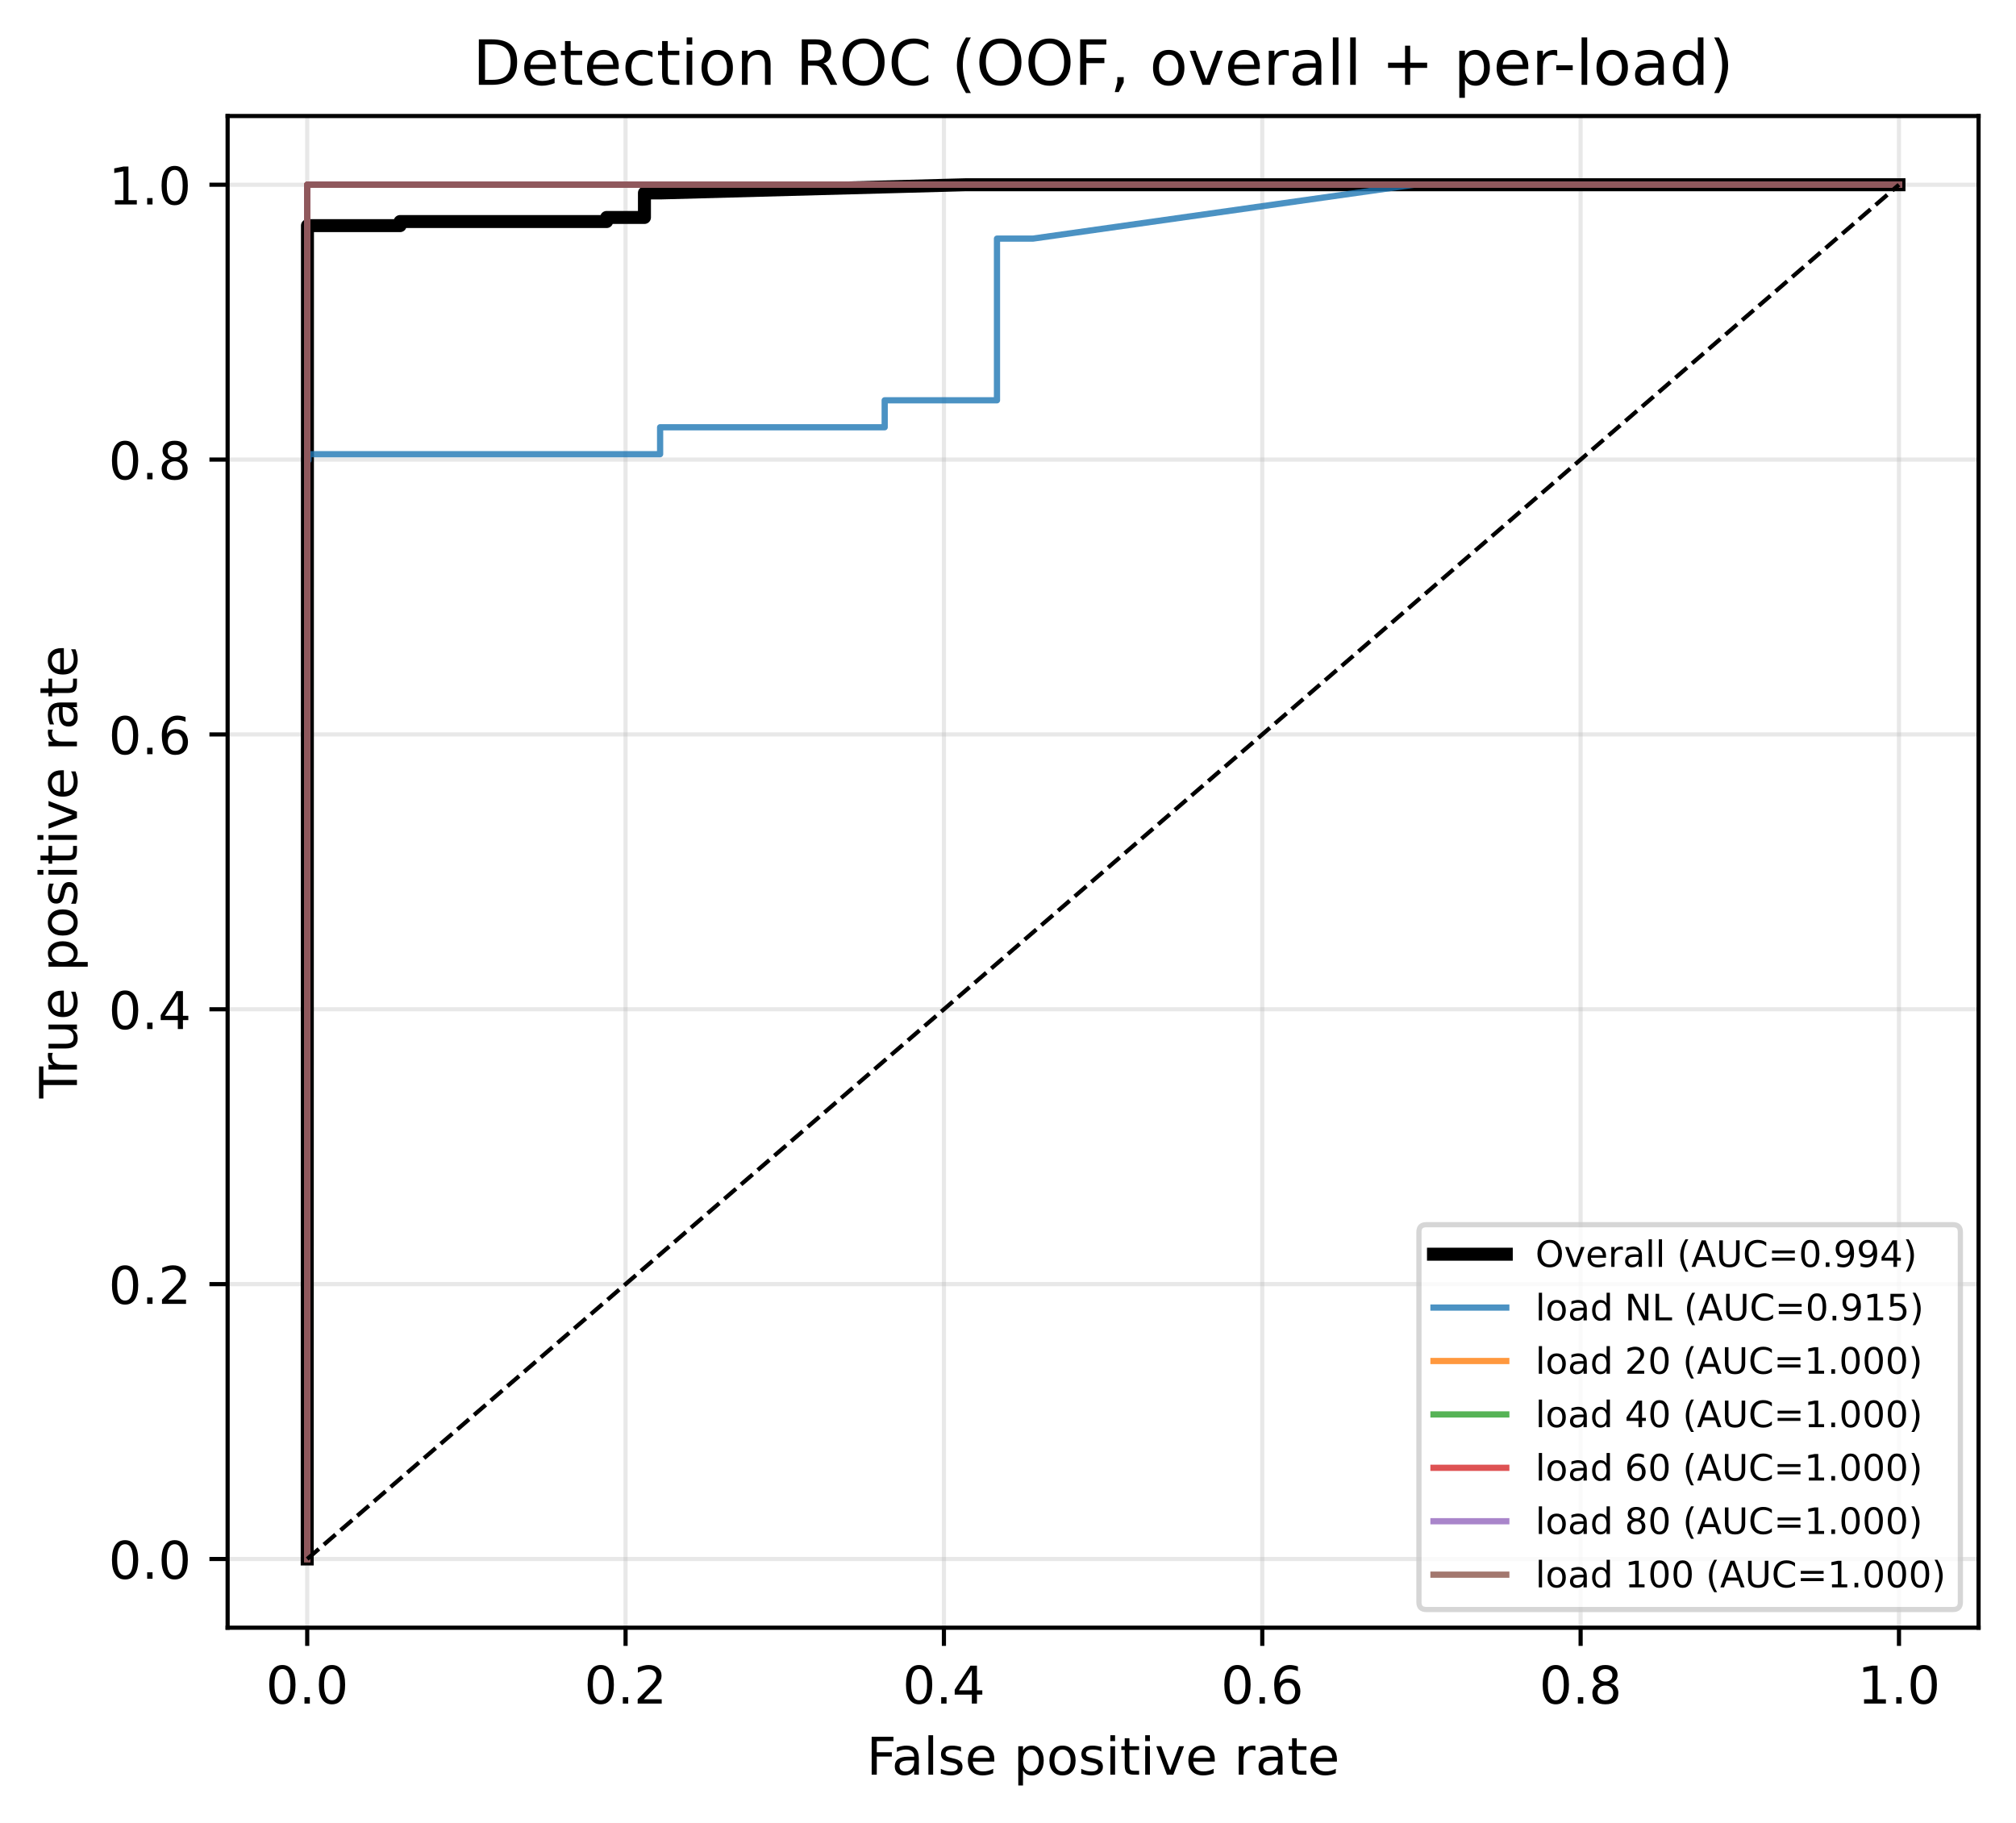
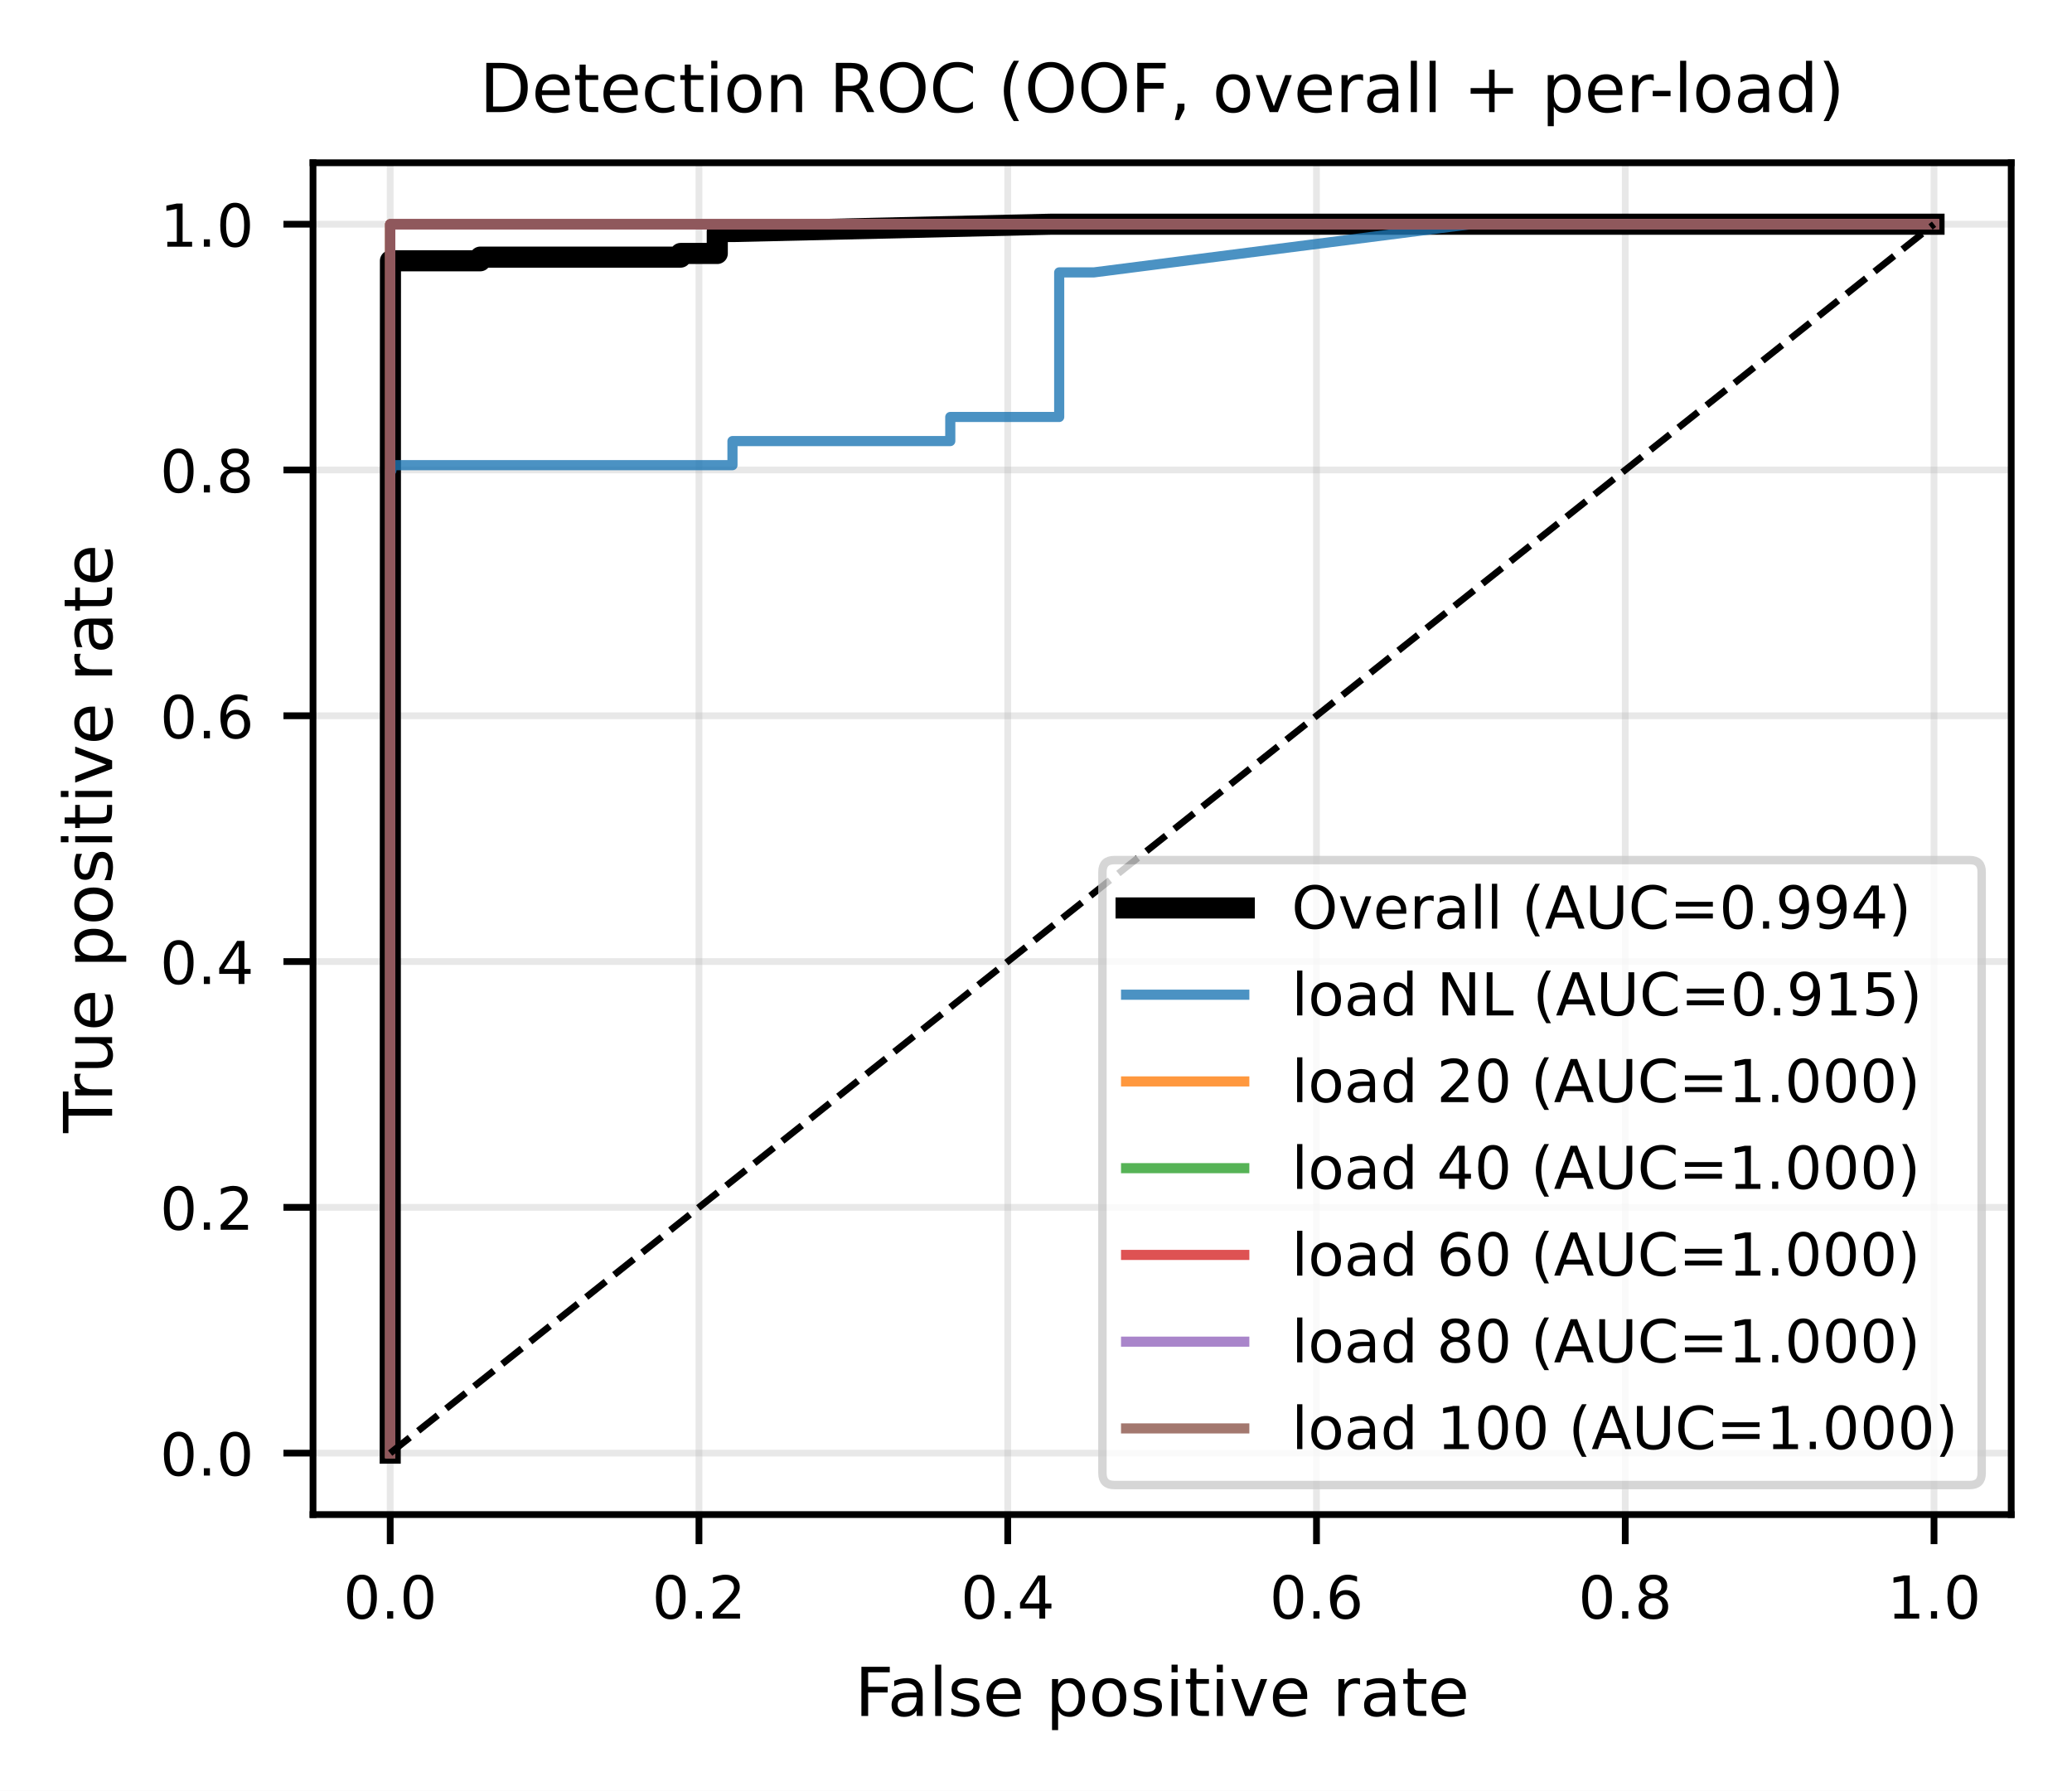
- <svg xmlns="http://www.w3.org/2000/svg" xmlns:xlink="http://www.w3.org/1999/xlink" width="387.756pt" height="350.674pt" viewBox="0 0 387.756 350.674" version="1.1">
+ <svg xmlns="http://www.w3.org/2000/svg" xmlns:xlink="http://www.w3.org/1999/xlink" width="245.42pt" height="212.116pt" viewBox="0 0 245.42 212.116" version="1.1">
  <defs>
    <style type="text/css">*{stroke-linejoin: round; stroke-linecap: butt}</style>
  </defs>
  <g id="figure_1">
    <g id="patch_1">
-       <path d="M 0 350.674  L 387.756 350.674  L 387.756 0  L 0 0  z " style="fill: #ffffff" />
+       <path d="M 0 212.116  L 245.42 212.116  L 245.42 0  L 0 0  z " style="fill: #ffffff" />
    </g>
    <g id="axes_1">
      <g id="patch_2">
-         <path d="M 43.781 313.118  L 380.556 313.118  L 380.556 22.318  L 43.781 22.318  z " style="fill: #ffffff" />
+         <path d="M 37.075 179.399  L 238.22 179.399  L 238.22 19.279  L 37.075 19.279  z " style="fill: #ffffff" />
      </g>
      <g id="matplotlib.axis_1">
        <g id="xtick_1">
          <g id="line2d_1">
-             <path d="M 59.089 313.118  L 59.089 22.318  " clip-path="url(#p3c6cbcb797)" style="fill: none; stroke: #b0b0b0; stroke-opacity: 0.3; stroke-width: 0.8; stroke-linecap: square" />
+             <path d="M 46.218 179.399  L 46.218 19.279  " clip-path="url(#pc40c944485)" style="fill: none; stroke: #b0b0b0; stroke-opacity: 0.3; stroke-width: 0.8; stroke-linecap: square" />
          </g>
          <g id="line2d_2">
            <defs>
-               <path id="ma80902154d" d="M 0 0  L 0 3.5  " style="stroke: #000000; stroke-width: 0.8" />
+               <path id="m553e49881e" d="M 0 0  L 0 3.5  " style="stroke: #000000; stroke-width: 0.8" />
            </defs>
            <g>
-               <use xlink:href="#ma80902154d" x="59.089" y="313.118" style="stroke: #000000; stroke-width: 0.8" />
+               <use xlink:href="#m553e49881e" x="46.218" y="179.399" style="stroke: #000000; stroke-width: 0.8" />
            </g>
          </g>
          <g id="text_1">
-             <text style="font-size: 10px; font-family: 'DejaVu Sans', 'Bitstream Vera Sans', 'Computer Modern Sans Serif', 'Lucida Grande', 'Verdana', 'Geneva', 'Lucid', 'Arial', 'Helvetica', 'Avant Garde', sans-serif; text-anchor: middle" x="59.089" y="327.717" transform="rotate(-0 59.0892 327.7166)">0.0</text>
+             <text style="font-size: 7px; font-family: 'DejaVu Sans', 'Bitstream Vera Sans', 'Computer Modern Sans Serif', 'Lucida Grande', 'Verdana', 'Geneva', 'Lucid', 'Arial', 'Helvetica', 'Avant Garde', sans-serif; text-anchor: middle" x="46.218" y="191.718" transform="rotate(-0 46.21764 191.7177)">0.0</text>
          </g>
        </g>
        <g id="xtick_2">
          <g id="line2d_3">
-             <path d="M 120.321 313.118  L 120.321 22.318  " clip-path="url(#p3c6cbcb797)" style="fill: none; stroke: #b0b0b0; stroke-opacity: 0.3; stroke-width: 0.8; stroke-linecap: square" />
+             <path d="M 82.789 179.399  L 82.789 19.279  " clip-path="url(#pc40c944485)" style="fill: none; stroke: #b0b0b0; stroke-opacity: 0.3; stroke-width: 0.8; stroke-linecap: square" />
          </g>
          <g id="line2d_4">
            <g>
-               <use xlink:href="#ma80902154d" x="120.321" y="313.118" style="stroke: #000000; stroke-width: 0.8" />
+               <use xlink:href="#m553e49881e" x="82.789" y="179.399" style="stroke: #000000; stroke-width: 0.8" />
            </g>
          </g>
          <g id="text_2">
-             <text style="font-size: 10px; font-family: 'DejaVu Sans', 'Bitstream Vera Sans', 'Computer Modern Sans Serif', 'Lucida Grande', 'Verdana', 'Geneva', 'Lucid', 'Arial', 'Helvetica', 'Avant Garde', sans-serif; text-anchor: middle" x="120.321" y="327.717" transform="rotate(-0 120.321 327.7166)">0.2</text>
+             <text style="font-size: 7px; font-family: 'DejaVu Sans', 'Bitstream Vera Sans', 'Computer Modern Sans Serif', 'Lucida Grande', 'Verdana', 'Geneva', 'Lucid', 'Arial', 'Helvetica', 'Avant Garde', sans-serif; text-anchor: middle" x="82.789" y="191.718" transform="rotate(-0 82.78946 191.7177)">0.2</text>
          </g>
        </g>
        <g id="xtick_3">
          <g id="line2d_5">
-             <path d="M 181.553 313.118  L 181.553 22.318  " clip-path="url(#p3c6cbcb797)" style="fill: none; stroke: #b0b0b0; stroke-opacity: 0.3; stroke-width: 0.8; stroke-linecap: square" />
+             <path d="M 119.361 179.399  L 119.361 19.279  " clip-path="url(#pc40c944485)" style="fill: none; stroke: #b0b0b0; stroke-opacity: 0.3; stroke-width: 0.8; stroke-linecap: square" />
          </g>
          <g id="line2d_6">
            <g>
-               <use xlink:href="#ma80902154d" x="181.553" y="313.118" style="stroke: #000000; stroke-width: 0.8" />
+               <use xlink:href="#m553e49881e" x="119.361" y="179.399" style="stroke: #000000; stroke-width: 0.8" />
            </g>
          </g>
          <g id="text_3">
-             <text style="font-size: 10px; font-family: 'DejaVu Sans', 'Bitstream Vera Sans', 'Computer Modern Sans Serif', 'Lucida Grande', 'Verdana', 'Geneva', 'Lucid', 'Arial', 'Helvetica', 'Avant Garde', sans-serif; text-anchor: middle" x="181.553" y="327.717" transform="rotate(-0 181.5528 327.7166)">0.4</text>
+             <text style="font-size: 7px; font-family: 'DejaVu Sans', 'Bitstream Vera Sans', 'Computer Modern Sans Serif', 'Lucida Grande', 'Verdana', 'Geneva', 'Lucid', 'Arial', 'Helvetica', 'Avant Garde', sans-serif; text-anchor: middle" x="119.361" y="191.718" transform="rotate(-0 119.3613 191.7177)">0.4</text>
          </g>
        </g>
        <g id="xtick_4">
          <g id="line2d_7">
-             <path d="M 242.785 313.118  L 242.785 22.318  " clip-path="url(#p3c6cbcb797)" style="fill: none; stroke: #b0b0b0; stroke-opacity: 0.3; stroke-width: 0.8; stroke-linecap: square" />
+             <path d="M 155.933 179.399  L 155.933 19.279  " clip-path="url(#pc40c944485)" style="fill: none; stroke: #b0b0b0; stroke-opacity: 0.3; stroke-width: 0.8; stroke-linecap: square" />
          </g>
          <g id="line2d_8">
            <g>
-               <use xlink:href="#ma80902154d" x="242.785" y="313.118" style="stroke: #000000; stroke-width: 0.8" />
+               <use xlink:href="#m553e49881e" x="155.933" y="179.399" style="stroke: #000000; stroke-width: 0.8" />
            </g>
          </g>
          <g id="text_4">
-             <text style="font-size: 10px; font-family: 'DejaVu Sans', 'Bitstream Vera Sans', 'Computer Modern Sans Serif', 'Lucida Grande', 'Verdana', 'Geneva', 'Lucid', 'Arial', 'Helvetica', 'Avant Garde', sans-serif; text-anchor: middle" x="242.785" y="327.717" transform="rotate(-0 242.7847 327.7166)">0.6</text>
+             <text style="font-size: 7px; font-family: 'DejaVu Sans', 'Bitstream Vera Sans', 'Computer Modern Sans Serif', 'Lucida Grande', 'Verdana', 'Geneva', 'Lucid', 'Arial', 'Helvetica', 'Avant Garde', sans-serif; text-anchor: middle" x="155.933" y="191.718" transform="rotate(-0 155.9331 191.7177)">0.6</text>
          </g>
        </g>
        <g id="xtick_5">
          <g id="line2d_9">
-             <path d="M 304.016 313.118  L 304.016 22.318  " clip-path="url(#p3c6cbcb797)" style="fill: none; stroke: #b0b0b0; stroke-opacity: 0.3; stroke-width: 0.8; stroke-linecap: square" />
+             <path d="M 192.505 179.399  L 192.505 19.279  " clip-path="url(#pc40c944485)" style="fill: none; stroke: #b0b0b0; stroke-opacity: 0.3; stroke-width: 0.8; stroke-linecap: square" />
          </g>
          <g id="line2d_10">
            <g>
-               <use xlink:href="#ma80902154d" x="304.016" y="313.118" style="stroke: #000000; stroke-width: 0.8" />
+               <use xlink:href="#m553e49881e" x="192.505" y="179.399" style="stroke: #000000; stroke-width: 0.8" />
            </g>
          </g>
          <g id="text_5">
-             <text style="font-size: 10px; font-family: 'DejaVu Sans', 'Bitstream Vera Sans', 'Computer Modern Sans Serif', 'Lucida Grande', 'Verdana', 'Geneva', 'Lucid', 'Arial', 'Helvetica', 'Avant Garde', sans-serif; text-anchor: middle" x="304.016" y="327.717" transform="rotate(-0 304.0165 327.7166)">0.8</text>
+             <text style="font-size: 7px; font-family: 'DejaVu Sans', 'Bitstream Vera Sans', 'Computer Modern Sans Serif', 'Lucida Grande', 'Verdana', 'Geneva', 'Lucid', 'Arial', 'Helvetica', 'Avant Garde', sans-serif; text-anchor: middle" x="192.505" y="191.718" transform="rotate(-0 192.5049 191.7177)">0.8</text>
          </g>
        </g>
        <g id="xtick_6">
          <g id="line2d_11">
-             <path d="M 365.248 313.118  L 365.248 22.318  " clip-path="url(#p3c6cbcb797)" style="fill: none; stroke: #b0b0b0; stroke-opacity: 0.3; stroke-width: 0.8; stroke-linecap: square" />
+             <path d="M 229.077 179.399  L 229.077 19.279  " clip-path="url(#pc40c944485)" style="fill: none; stroke: #b0b0b0; stroke-opacity: 0.3; stroke-width: 0.8; stroke-linecap: square" />
          </g>
          <g id="line2d_12">
            <g>
-               <use xlink:href="#ma80902154d" x="365.248" y="313.118" style="stroke: #000000; stroke-width: 0.8" />
+               <use xlink:href="#m553e49881e" x="229.077" y="179.399" style="stroke: #000000; stroke-width: 0.8" />
            </g>
          </g>
          <g id="text_6">
-             <text style="font-size: 10px; font-family: 'DejaVu Sans', 'Bitstream Vera Sans', 'Computer Modern Sans Serif', 'Lucida Grande', 'Verdana', 'Geneva', 'Lucid', 'Arial', 'Helvetica', 'Avant Garde', sans-serif; text-anchor: middle" x="365.248" y="327.717" transform="rotate(-0 365.2483 327.7166)">1.0</text>
+             <text style="font-size: 7px; font-family: 'DejaVu Sans', 'Bitstream Vera Sans', 'Computer Modern Sans Serif', 'Lucida Grande', 'Verdana', 'Geneva', 'Lucid', 'Arial', 'Helvetica', 'Avant Garde', sans-serif; text-anchor: middle" x="229.077" y="191.718" transform="rotate(-0 229.0767 191.7177)">1.0</text>
          </g>
        </g>
        <g id="text_7">
-           <text style="font-size: 10px; font-family: 'DejaVu Sans', 'Bitstream Vera Sans', 'Computer Modern Sans Serif', 'Lucida Grande', 'Verdana', 'Geneva', 'Lucid', 'Arial', 'Helvetica', 'Avant Garde', sans-serif; text-anchor: middle" x="212.169" y="341.395" transform="rotate(-0 212.1687 341.3947)">False positive rate</text>
+           <text style="font-size: 8px; font-family: 'DejaVu Sans', 'Bitstream Vera Sans', 'Computer Modern Sans Serif', 'Lucida Grande', 'Verdana', 'Geneva', 'Lucid', 'Arial', 'Helvetica', 'Avant Garde', sans-serif; text-anchor: middle" x="137.647" y="203.252" transform="rotate(-0 137.6472 203.2522)">False positive rate</text>
        </g>
      </g>
      <g id="matplotlib.axis_2">
        <g id="ytick_1">
          <g id="line2d_13">
-             <path d="M 43.781 299.9  L 380.556 299.9  " clip-path="url(#p3c6cbcb797)" style="fill: none; stroke: #b0b0b0; stroke-opacity: 0.3; stroke-width: 0.8; stroke-linecap: square" />
+             <path d="M 37.075 172.121  L 238.22 172.121  " clip-path="url(#pc40c944485)" style="fill: none; stroke: #b0b0b0; stroke-opacity: 0.3; stroke-width: 0.8; stroke-linecap: square" />
          </g>
          <g id="line2d_14">
            <defs>
-               <path id="mdabd9be127" d="M 0 0  L -3.5 0  " style="stroke: #000000; stroke-width: 0.8" />
+               <path id="m86aa19ff00" d="M 0 0  L -3.5 0  " style="stroke: #000000; stroke-width: 0.8" />
            </defs>
            <g>
-               <use xlink:href="#mdabd9be127" x="43.781" y="299.9" style="stroke: #000000; stroke-width: 0.8" />
+               <use xlink:href="#m86aa19ff00" x="37.075" y="172.121" style="stroke: #000000; stroke-width: 0.8" />
            </g>
          </g>
          <g id="text_8">
-             <text style="font-size: 10px; font-family: 'DejaVu Sans', 'Bitstream Vera Sans', 'Computer Modern Sans Serif', 'Lucida Grande', 'Verdana', 'Geneva', 'Lucid', 'Arial', 'Helvetica', 'Avant Garde', sans-serif; text-anchor: end" x="36.781" y="303.699" transform="rotate(-0 36.78125 303.6992)">0.0</text>
+             <text style="font-size: 7px; font-family: 'DejaVu Sans', 'Bitstream Vera Sans', 'Computer Modern Sans Serif', 'Lucida Grande', 'Verdana', 'Geneva', 'Lucid', 'Arial', 'Helvetica', 'Avant Garde', sans-serif; text-anchor: end" x="30.075" y="174.78" transform="rotate(-0 30.07469 174.78)">0.0</text>
          </g>
        </g>
        <g id="ytick_2">
          <g id="line2d_15">
-             <path d="M 43.781 247.027  L 380.556 247.027  " clip-path="url(#p3c6cbcb797)" style="fill: none; stroke: #b0b0b0; stroke-opacity: 0.3; stroke-width: 0.8; stroke-linecap: square" />
+             <path d="M 37.075 143.008  L 238.22 143.008  " clip-path="url(#pc40c944485)" style="fill: none; stroke: #b0b0b0; stroke-opacity: 0.3; stroke-width: 0.8; stroke-linecap: square" />
          </g>
          <g id="line2d_16">
            <g>
-               <use xlink:href="#mdabd9be127" x="43.781" y="247.027" style="stroke: #000000; stroke-width: 0.8" />
+               <use xlink:href="#m86aa19ff00" x="37.075" y="143.008" style="stroke: #000000; stroke-width: 0.8" />
            </g>
          </g>
          <g id="text_9">
-             <text style="font-size: 10px; font-family: 'DejaVu Sans', 'Bitstream Vera Sans', 'Computer Modern Sans Serif', 'Lucida Grande', 'Verdana', 'Geneva', 'Lucid', 'Arial', 'Helvetica', 'Avant Garde', sans-serif; text-anchor: end" x="36.781" y="250.826" transform="rotate(-0 36.78125 250.8264)">0.2</text>
+             <text style="font-size: 7px; font-family: 'DejaVu Sans', 'Bitstream Vera Sans', 'Computer Modern Sans Serif', 'Lucida Grande', 'Verdana', 'Geneva', 'Lucid', 'Arial', 'Helvetica', 'Avant Garde', sans-serif; text-anchor: end" x="30.075" y="145.667" transform="rotate(-0 30.07469 145.6673)">0.2</text>
          </g>
        </g>
        <g id="ytick_3">
          <g id="line2d_17">
-             <path d="M 43.781 194.154  L 380.556 194.154  " clip-path="url(#p3c6cbcb797)" style="fill: none; stroke: #b0b0b0; stroke-opacity: 0.3; stroke-width: 0.8; stroke-linecap: square" />
+             <path d="M 37.075 113.895  L 238.22 113.895  " clip-path="url(#pc40c944485)" style="fill: none; stroke: #b0b0b0; stroke-opacity: 0.3; stroke-width: 0.8; stroke-linecap: square" />
          </g>
          <g id="line2d_18">
            <g>
-               <use xlink:href="#mdabd9be127" x="43.781" y="194.154" style="stroke: #000000; stroke-width: 0.8" />
+               <use xlink:href="#m86aa19ff00" x="37.075" y="113.895" style="stroke: #000000; stroke-width: 0.8" />
            </g>
          </g>
          <g id="text_10">
-             <text style="font-size: 10px; font-family: 'DejaVu Sans', 'Bitstream Vera Sans', 'Computer Modern Sans Serif', 'Lucida Grande', 'Verdana', 'Geneva', 'Lucid', 'Arial', 'Helvetica', 'Avant Garde', sans-serif; text-anchor: end" x="36.781" y="197.954" transform="rotate(-0 36.78125 197.9537)">0.4</text>
+             <text style="font-size: 7px; font-family: 'DejaVu Sans', 'Bitstream Vera Sans', 'Computer Modern Sans Serif', 'Lucida Grande', 'Verdana', 'Geneva', 'Lucid', 'Arial', 'Helvetica', 'Avant Garde', sans-serif; text-anchor: end" x="30.075" y="116.555" transform="rotate(-0 30.07469 116.5546)">0.4</text>
          </g>
        </g>
        <g id="ytick_4">
          <g id="line2d_19">
-             <path d="M 43.781 141.282  L 380.556 141.282  " clip-path="url(#p3c6cbcb797)" style="fill: none; stroke: #b0b0b0; stroke-opacity: 0.3; stroke-width: 0.8; stroke-linecap: square" />
+             <path d="M 37.075 84.782  L 238.22 84.782  " clip-path="url(#pc40c944485)" style="fill: none; stroke: #b0b0b0; stroke-opacity: 0.3; stroke-width: 0.8; stroke-linecap: square" />
          </g>
          <g id="line2d_20">
            <g>
-               <use xlink:href="#mdabd9be127" x="43.781" y="141.282" style="stroke: #000000; stroke-width: 0.8" />
+               <use xlink:href="#m86aa19ff00" x="37.075" y="84.782" style="stroke: #000000; stroke-width: 0.8" />
            </g>
          </g>
          <g id="text_11">
-             <text style="font-size: 10px; font-family: 'DejaVu Sans', 'Bitstream Vera Sans', 'Computer Modern Sans Serif', 'Lucida Grande', 'Verdana', 'Geneva', 'Lucid', 'Arial', 'Helvetica', 'Avant Garde', sans-serif; text-anchor: end" x="36.781" y="145.081" transform="rotate(-0 36.78125 145.081)">0.6</text>
+             <text style="font-size: 7px; font-family: 'DejaVu Sans', 'Bitstream Vera Sans', 'Computer Modern Sans Serif', 'Lucida Grande', 'Verdana', 'Geneva', 'Lucid', 'Arial', 'Helvetica', 'Avant Garde', sans-serif; text-anchor: end" x="30.075" y="87.442" transform="rotate(-0 30.07469 87.44184)">0.6</text>
          </g>
        </g>
        <g id="ytick_5">
          <g id="line2d_21">
-             <path d="M 43.781 88.409  L 380.556 88.409  " clip-path="url(#p3c6cbcb797)" style="fill: none; stroke: #b0b0b0; stroke-opacity: 0.3; stroke-width: 0.8; stroke-linecap: square" />
+             <path d="M 37.075 55.67  L 238.22 55.67  " clip-path="url(#pc40c944485)" style="fill: none; stroke: #b0b0b0; stroke-opacity: 0.3; stroke-width: 0.8; stroke-linecap: square" />
          </g>
          <g id="line2d_22">
            <g>
-               <use xlink:href="#mdabd9be127" x="43.781" y="88.409" style="stroke: #000000; stroke-width: 0.8" />
+               <use xlink:href="#m86aa19ff00" x="37.075" y="55.67" style="stroke: #000000; stroke-width: 0.8" />
            </g>
          </g>
          <g id="text_12">
-             <text style="font-size: 10px; font-family: 'DejaVu Sans', 'Bitstream Vera Sans', 'Computer Modern Sans Serif', 'Lucida Grande', 'Verdana', 'Geneva', 'Lucid', 'Arial', 'Helvetica', 'Avant Garde', sans-serif; text-anchor: end" x="36.781" y="92.208" transform="rotate(-0 36.78125 92.20825)">0.8</text>
+             <text style="font-size: 7px; font-family: 'DejaVu Sans', 'Bitstream Vera Sans', 'Computer Modern Sans Serif', 'Lucida Grande', 'Verdana', 'Geneva', 'Lucid', 'Arial', 'Helvetica', 'Avant Garde', sans-serif; text-anchor: end" x="30.075" y="58.329" transform="rotate(-0 30.07469 58.32911)">0.8</text>
          </g>
        </g>
        <g id="ytick_6">
          <g id="line2d_23">
-             <path d="M 43.781 35.536  L 380.556 35.536  " clip-path="url(#p3c6cbcb797)" style="fill: none; stroke: #b0b0b0; stroke-opacity: 0.3; stroke-width: 0.8; stroke-linecap: square" />
+             <path d="M 37.075 26.557  L 238.22 26.557  " clip-path="url(#pc40c944485)" style="fill: none; stroke: #b0b0b0; stroke-opacity: 0.3; stroke-width: 0.8; stroke-linecap: square" />
          </g>
          <g id="line2d_24">
            <g>
-               <use xlink:href="#mdabd9be127" x="43.781" y="35.536" style="stroke: #000000; stroke-width: 0.8" />
+               <use xlink:href="#m86aa19ff00" x="37.075" y="26.557" style="stroke: #000000; stroke-width: 0.8" />
            </g>
          </g>
          <g id="text_13">
-             <text style="font-size: 10px; font-family: 'DejaVu Sans', 'Bitstream Vera Sans', 'Computer Modern Sans Serif', 'Lucida Grande', 'Verdana', 'Geneva', 'Lucid', 'Arial', 'Helvetica', 'Avant Garde', sans-serif; text-anchor: end" x="36.781" y="39.336" transform="rotate(-0 36.78125 39.33553)">1.0</text>
+             <text style="font-size: 7px; font-family: 'DejaVu Sans', 'Bitstream Vera Sans', 'Computer Modern Sans Serif', 'Lucida Grande', 'Verdana', 'Geneva', 'Lucid', 'Arial', 'Helvetica', 'Avant Garde', sans-serif; text-anchor: end" x="30.075" y="29.216" transform="rotate(-0 30.07469 29.21638)">1.0</text>
          </g>
        </g>
        <g id="text_14">
-           <text style="font-size: 10px; font-family: 'DejaVu Sans', 'Bitstream Vera Sans', 'Computer Modern Sans Serif', 'Lucida Grande', 'Verdana', 'Geneva', 'Lucid', 'Arial', 'Helvetica', 'Avant Garde', sans-serif; text-anchor: middle" x="14.798" y="167.718" transform="rotate(-90 14.79844 167.7181)">True positive rate</text>
+           <text style="font-size: 8px; font-family: 'DejaVu Sans', 'Bitstream Vera Sans', 'Computer Modern Sans Serif', 'Lucida Grande', 'Verdana', 'Geneva', 'Lucid', 'Arial', 'Helvetica', 'Avant Garde', sans-serif; text-anchor: middle" x="13.279" y="99.339" transform="rotate(-90 13.27875 99.33875)">True positive rate</text>
        </g>
      </g>
      <g id="line2d_25">
-         <path d="M 59.089 299.9  L 59.138 43.404  L 76.952 43.404  L 76.952 42.617  L 77.001 42.617  L 116.68 42.617  L 116.68 41.831  L 123.952 41.831  L 123.952 37.11  L 124.05 37.11  L 127.222 37.11  L 185.838 35.536  L 365.248 35.536  L 365.248 35.536  " clip-path="url(#p3c6cbcb797)" style="fill: none; stroke: #000000; stroke-width: 2.5; stroke-linecap: square" />
+         <path d="M 46.218 172.121  L 46.247 30.889  L 56.887 30.889  L 56.887 30.456  L 56.974 30.456  L 80.615 30.456  L 80.615 30.023  L 80.702 30.023  L 84.958 30.023  L 84.958 27.423  L 85.017 27.423  L 86.911 27.423  L 124.544 26.557  L 229.077 26.557  L 229.077 26.557  " clip-path="url(#pc40c944485)" style="fill: none; stroke: #000000; stroke-width: 2.5; stroke-linecap: square" />
      </g>
      <g id="line2d_26">
-         <path d="M 59.089 299.9  L 59.089 88.557  L 59.327 88.557  L 59.327 87.372  L 126.966 87.372  L 126.966 82.189  L 170.161 82.189  L 170.161 77.005  L 191.758 77.005  L 191.758 45.904  L 198.641 45.904  L 271.977 35.536  L 365.248 35.536  L 365.248 35.536  " clip-path="url(#p3c6cbcb797)" style="fill: none; stroke: #1f77b4; stroke-opacity: 0.8; stroke-width: 1.2; stroke-linecap: square" />
+         <path d="M 46.218 172.121  L 46.218 55.751  L 46.359 55.751  L 46.359 55.099  L 86.758 55.099  L 86.758 52.245  L 112.557 52.245  L 112.557 49.39  L 125.457 49.39  L 125.457 32.265  L 129.567 32.265  L 174.219 26.557  L 229.077 26.557  L 229.077 26.557  " clip-path="url(#pc40c944485)" style="fill: none; stroke: #1f77b4; stroke-opacity: 0.8; stroke-width: 1.2; stroke-linecap: square" />
      </g>
      <g id="line2d_27">
-         <path d="M 59.089 299.9  L 59.089 35.536  L 365.248 35.536  L 365.248 35.536  " clip-path="url(#p3c6cbcb797)" style="fill: none; stroke: #ff7f0e; stroke-opacity: 0.8; stroke-width: 1.2; stroke-linecap: square" />
+         <path d="M 46.218 172.121  L 46.218 26.557  L 229.077 26.557  L 229.077 26.557  " clip-path="url(#pc40c944485)" style="fill: none; stroke: #ff7f0e; stroke-opacity: 0.8; stroke-width: 1.2; stroke-linecap: square" />
      </g>
      <g id="line2d_28">
-         <path d="M 59.089 299.9  L 59.089 35.536  L 365.248 35.536  L 365.248 35.536  " clip-path="url(#p3c6cbcb797)" style="fill: none; stroke: #2ca02c; stroke-opacity: 0.8; stroke-width: 1.2; stroke-linecap: square" />
+         <path d="M 46.218 172.121  L 46.218 26.557  L 229.077 26.557  L 229.077 26.557  " clip-path="url(#pc40c944485)" style="fill: none; stroke: #2ca02c; stroke-opacity: 0.8; stroke-width: 1.2; stroke-linecap: square" />
      </g>
      <g id="line2d_29">
-         <path d="M 59.089 299.9  L 59.089 35.536  L 365.248 35.536  L 365.248 35.536  " clip-path="url(#p3c6cbcb797)" style="fill: none; stroke: #d62728; stroke-opacity: 0.8; stroke-width: 1.2; stroke-linecap: square" />
+         <path d="M 46.218 172.121  L 46.218 26.557  L 229.077 26.557  L 229.077 26.557  " clip-path="url(#pc40c944485)" style="fill: none; stroke: #d62728; stroke-opacity: 0.8; stroke-width: 1.2; stroke-linecap: square" />
      </g>
      <g id="line2d_30">
-         <path d="M 59.089 299.9  L 59.089 35.536  L 365.248 35.536  L 365.248 35.536  " clip-path="url(#p3c6cbcb797)" style="fill: none; stroke: #9467bd; stroke-opacity: 0.8; stroke-width: 1.2; stroke-linecap: square" />
+         <path d="M 46.218 172.121  L 46.218 26.557  L 229.077 26.557  L 229.077 26.557  " clip-path="url(#pc40c944485)" style="fill: none; stroke: #9467bd; stroke-opacity: 0.8; stroke-width: 1.2; stroke-linecap: square" />
      </g>
      <g id="line2d_31">
-         <path d="M 59.089 299.9  L 59.089 35.536  L 365.248 35.536  L 365.248 35.536  " clip-path="url(#p3c6cbcb797)" style="fill: none; stroke: #8c564b; stroke-opacity: 0.8; stroke-width: 1.2; stroke-linecap: square" />
+         <path d="M 46.218 172.121  L 46.218 26.557  L 229.077 26.557  L 229.077 26.557  " clip-path="url(#pc40c944485)" style="fill: none; stroke: #8c564b; stroke-opacity: 0.8; stroke-width: 1.2; stroke-linecap: square" />
      </g>
      <g id="line2d_32">
-         <path d="M 59.089 299.9  L 365.248 35.536  " clip-path="url(#p3c6cbcb797)" style="fill: none; stroke-dasharray: 2.96,1.28; stroke-dashoffset: 0; stroke: #000000; stroke-width: 0.8" />
+         <path d="M 46.218 172.121  L 229.077 26.557  " clip-path="url(#pc40c944485)" style="fill: none; stroke-dasharray: 2.96,1.28; stroke-dashoffset: 0; stroke: #000000; stroke-width: 0.8" />
      </g>
      <g id="patch_3">
-         <path d="M 43.781 313.118  L 43.781 22.318  " style="fill: none; stroke: #000000; stroke-width: 0.8; stroke-linejoin: miter; stroke-linecap: square" />
+         <path d="M 37.075 179.399  L 37.075 19.279  " style="fill: none; stroke: #000000; stroke-width: 0.8; stroke-linejoin: miter; stroke-linecap: square" />
      </g>
      <g id="patch_4">
-         <path d="M 380.556 313.118  L 380.556 22.318  " style="fill: none; stroke: #000000; stroke-width: 0.8; stroke-linejoin: miter; stroke-linecap: square" />
+         <path d="M 238.22 179.399  L 238.22 19.279  " style="fill: none; stroke: #000000; stroke-width: 0.8; stroke-linejoin: miter; stroke-linecap: square" />
      </g>
      <g id="patch_5">
-         <path d="M 43.781 313.118  L 380.556 313.118  " style="fill: none; stroke: #000000; stroke-width: 0.8; stroke-linejoin: miter; stroke-linecap: square" />
+         <path d="M 37.075 179.399  L 238.22 179.399  " style="fill: none; stroke: #000000; stroke-width: 0.8; stroke-linejoin: miter; stroke-linecap: square" />
      </g>
      <g id="patch_6">
-         <path d="M 43.781 22.318  L 380.556 22.318  " style="fill: none; stroke: #000000; stroke-width: 0.8; stroke-linejoin: miter; stroke-linecap: square" />
+         <path d="M 37.075 19.279  L 238.22 19.279  " style="fill: none; stroke: #000000; stroke-width: 0.8; stroke-linejoin: miter; stroke-linecap: square" />
      </g>
      <g id="text_15">
-         <text style="font-size: 12px; font-family: 'DejaVu Sans', 'Bitstream Vera Sans', 'Computer Modern Sans Serif', 'Lucida Grande', 'Verdana', 'Geneva', 'Lucid', 'Arial', 'Helvetica', 'Avant Garde', sans-serif; text-anchor: middle" x="212.169" y="16.318" transform="rotate(-0 212.1687 16.31812)">Detection ROC (OOF, overall + per-load)</text>
+         <text style="font-size: 8px; font-family: 'DejaVu Sans', 'Bitstream Vera Sans', 'Computer Modern Sans Serif', 'Lucida Grande', 'Verdana', 'Geneva', 'Lucid', 'Arial', 'Helvetica', 'Avant Garde', sans-serif; text-anchor: middle" x="137.647" y="13.279" transform="rotate(-0 137.6472 13.27875)">Detection ROC (OOF, overall + per-load)</text>
      </g>
      <g id="legend_1">
        <g id="patch_7">
-           <path d="M 274.317 309.618  L 375.656 309.618  Q 377.056 309.618 377.056 308.218  L 377.056 236.995  Q 377.056 235.595 375.656 235.595  L 274.317 235.595  Q 272.917 235.595 272.917 236.995  L 272.917 308.218  Q 272.917 309.618 274.317 309.618  z " style="fill: #ffffff; opacity: 0.8; stroke: #cccccc; stroke-linejoin: miter" />
+           <path d="M 131.98 175.899  L 233.32 175.899  Q 234.72 175.899 234.72 174.499  L 234.72 103.276  Q 234.72 101.876 233.32 101.876  L 131.98 101.876  Q 130.58 101.876 130.58 103.276  L 130.58 174.499  Q 130.58 175.899 131.98 175.899  z " style="fill: #ffffff; opacity: 0.8; stroke: #cccccc; stroke-linejoin: miter" />
        </g>
        <g id="line2d_33">
-           <path d="M 275.717 241.264  L 282.717 241.264  L 289.717 241.264  " style="fill: none; stroke: #000000; stroke-width: 2.5; stroke-linecap: square" />
+           <path d="M 133.38 107.545  L 140.38 107.545  L 147.38 107.545  " style="fill: none; stroke: #000000; stroke-width: 2.5; stroke-linecap: square" />
        </g>
        <g id="text_16">
-           <text style="font-size: 7px; font-family: 'DejaVu Sans', 'Bitstream Vera Sans', 'Computer Modern Sans Serif', 'Lucida Grande', 'Verdana', 'Geneva', 'Lucid', 'Arial', 'Helvetica', 'Avant Garde', sans-serif; text-anchor: start" x="295.317" y="243.714" transform="rotate(-0 295.317 243.7142)">Overall (AUC=0.994)</text>
+           <text style="font-size: 7px; font-family: 'DejaVu Sans', 'Bitstream Vera Sans', 'Computer Modern Sans Serif', 'Lucida Grande', 'Verdana', 'Geneva', 'Lucid', 'Arial', 'Helvetica', 'Avant Garde', sans-serif; text-anchor: start" x="152.98" y="109.995" transform="rotate(-0 152.9805 109.9948)">Overall (AUC=0.994)</text>
        </g>
        <g id="line2d_34">
-           <path d="M 275.717 251.539  L 282.717 251.539  L 289.717 251.539  " style="fill: none; stroke: #1f77b4; stroke-opacity: 0.8; stroke-width: 1.2; stroke-linecap: square" />
+           <path d="M 133.38 117.82  L 140.38 117.82  L 147.38 117.82  " style="fill: none; stroke: #1f77b4; stroke-opacity: 0.8; stroke-width: 1.2; stroke-linecap: square" />
        </g>
        <g id="text_17">
-           <text style="font-size: 7px; font-family: 'DejaVu Sans', 'Bitstream Vera Sans', 'Computer Modern Sans Serif', 'Lucida Grande', 'Verdana', 'Geneva', 'Lucid', 'Arial', 'Helvetica', 'Avant Garde', sans-serif; text-anchor: start" x="295.317" y="253.989" transform="rotate(-0 295.317 253.9889)">load NL (AUC=0.915)</text>
+           <text style="font-size: 7px; font-family: 'DejaVu Sans', 'Bitstream Vera Sans', 'Computer Modern Sans Serif', 'Lucida Grande', 'Verdana', 'Geneva', 'Lucid', 'Arial', 'Helvetica', 'Avant Garde', sans-serif; text-anchor: start" x="152.98" y="120.27" transform="rotate(-0 152.9805 120.2695)">load NL (AUC=0.915)</text>
        </g>
        <g id="line2d_35">
-           <path d="M 275.717 261.814  L 282.717 261.814  L 289.717 261.814  " style="fill: none; stroke: #ff7f0e; stroke-opacity: 0.8; stroke-width: 1.2; stroke-linecap: square" />
+           <path d="M 133.38 128.094  L 140.38 128.094  L 147.38 128.094  " style="fill: none; stroke: #ff7f0e; stroke-opacity: 0.8; stroke-width: 1.2; stroke-linecap: square" />
        </g>
        <g id="text_18">
-           <text style="font-size: 7px; font-family: 'DejaVu Sans', 'Bitstream Vera Sans', 'Computer Modern Sans Serif', 'Lucida Grande', 'Verdana', 'Geneva', 'Lucid', 'Arial', 'Helvetica', 'Avant Garde', sans-serif; text-anchor: start" x="295.317" y="264.264" transform="rotate(-0 295.317 264.2636)">load 20 (AUC=1.000)</text>
+           <text style="font-size: 7px; font-family: 'DejaVu Sans', 'Bitstream Vera Sans', 'Computer Modern Sans Serif', 'Lucida Grande', 'Verdana', 'Geneva', 'Lucid', 'Arial', 'Helvetica', 'Avant Garde', sans-serif; text-anchor: start" x="152.98" y="130.544" transform="rotate(-0 152.9805 130.5442)">load 20 (AUC=1.000)</text>
        </g>
        <g id="line2d_36">
-           <path d="M 275.717 272.088  L 282.717 272.088  L 289.717 272.088  " style="fill: none; stroke: #2ca02c; stroke-opacity: 0.8; stroke-width: 1.2; stroke-linecap: square" />
+           <path d="M 133.38 138.369  L 140.38 138.369  L 147.38 138.369  " style="fill: none; stroke: #2ca02c; stroke-opacity: 0.8; stroke-width: 1.2; stroke-linecap: square" />
        </g>
        <g id="text_19">
-           <text style="font-size: 7px; font-family: 'DejaVu Sans', 'Bitstream Vera Sans', 'Computer Modern Sans Serif', 'Lucida Grande', 'Verdana', 'Geneva', 'Lucid', 'Arial', 'Helvetica', 'Avant Garde', sans-serif; text-anchor: start" x="295.317" y="274.538" transform="rotate(-0 295.317 274.5383)">load 40 (AUC=1.000)</text>
+           <text style="font-size: 7px; font-family: 'DejaVu Sans', 'Bitstream Vera Sans', 'Computer Modern Sans Serif', 'Lucida Grande', 'Verdana', 'Geneva', 'Lucid', 'Arial', 'Helvetica', 'Avant Garde', sans-serif; text-anchor: start" x="152.98" y="140.819" transform="rotate(-0 152.9805 140.8189)">load 40 (AUC=1.000)</text>
        </g>
        <g id="line2d_37">
-           <path d="M 275.717 282.363  L 282.717 282.363  L 289.717 282.363  " style="fill: none; stroke: #d62728; stroke-opacity: 0.8; stroke-width: 1.2; stroke-linecap: square" />
+           <path d="M 133.38 148.644  L 140.38 148.644  L 147.38 148.644  " style="fill: none; stroke: #d62728; stroke-opacity: 0.8; stroke-width: 1.2; stroke-linecap: square" />
        </g>
        <g id="text_20">
-           <text style="font-size: 7px; font-family: 'DejaVu Sans', 'Bitstream Vera Sans', 'Computer Modern Sans Serif', 'Lucida Grande', 'Verdana', 'Geneva', 'Lucid', 'Arial', 'Helvetica', 'Avant Garde', sans-serif; text-anchor: start" x="295.317" y="284.813" transform="rotate(-0 295.317 284.813)">load 60 (AUC=1.000)</text>
+           <text style="font-size: 7px; font-family: 'DejaVu Sans', 'Bitstream Vera Sans', 'Computer Modern Sans Serif', 'Lucida Grande', 'Verdana', 'Geneva', 'Lucid', 'Arial', 'Helvetica', 'Avant Garde', sans-serif; text-anchor: start" x="152.98" y="151.094" transform="rotate(-0 152.9805 151.0936)">load 60 (AUC=1.000)</text>
        </g>
        <g id="line2d_38">
-           <path d="M 275.717 292.638  L 282.717 292.638  L 289.717 292.638  " style="fill: none; stroke: #9467bd; stroke-opacity: 0.8; stroke-width: 1.2; stroke-linecap: square" />
+           <path d="M 133.38 158.918  L 140.38 158.918  L 147.38 158.918  " style="fill: none; stroke: #9467bd; stroke-opacity: 0.8; stroke-width: 1.2; stroke-linecap: square" />
        </g>
        <g id="text_21">
-           <text style="font-size: 7px; font-family: 'DejaVu Sans', 'Bitstream Vera Sans', 'Computer Modern Sans Serif', 'Lucida Grande', 'Verdana', 'Geneva', 'Lucid', 'Arial', 'Helvetica', 'Avant Garde', sans-serif; text-anchor: start" x="295.317" y="295.088" transform="rotate(-0 295.317 295.0877)">load 80 (AUC=1.000)</text>
+           <text style="font-size: 7px; font-family: 'DejaVu Sans', 'Bitstream Vera Sans', 'Computer Modern Sans Serif', 'Lucida Grande', 'Verdana', 'Geneva', 'Lucid', 'Arial', 'Helvetica', 'Avant Garde', sans-serif; text-anchor: start" x="152.98" y="161.368" transform="rotate(-0 152.9805 161.3683)">load 80 (AUC=1.000)</text>
        </g>
        <g id="line2d_39">
-           <path d="M 275.717 302.912  L 282.717 302.912  L 289.717 302.912  " style="fill: none; stroke: #8c564b; stroke-opacity: 0.8; stroke-width: 1.2; stroke-linecap: square" />
+           <path d="M 133.38 169.193  L 140.38 169.193  L 147.38 169.193  " style="fill: none; stroke: #8c564b; stroke-opacity: 0.8; stroke-width: 1.2; stroke-linecap: square" />
        </g>
        <g id="text_22">
-           <text style="font-size: 7px; font-family: 'DejaVu Sans', 'Bitstream Vera Sans', 'Computer Modern Sans Serif', 'Lucida Grande', 'Verdana', 'Geneva', 'Lucid', 'Arial', 'Helvetica', 'Avant Garde', sans-serif; text-anchor: start" x="295.317" y="305.362" transform="rotate(-0 295.317 305.3623)">load 100 (AUC=1.000)</text>
+           <text style="font-size: 7px; font-family: 'DejaVu Sans', 'Bitstream Vera Sans', 'Computer Modern Sans Serif', 'Lucida Grande', 'Verdana', 'Geneva', 'Lucid', 'Arial', 'Helvetica', 'Avant Garde', sans-serif; text-anchor: start" x="152.98" y="171.643" transform="rotate(-0 152.9805 171.643)">load 100 (AUC=1.000)</text>
        </g>
      </g>
    </g>
  </g>
  <defs>
-     <clipPath id="p3c6cbcb797">
-       <rect x="43.781" y="22.318" width="336.775" height="290.8" />
+     <clipPath id="pc40c944485">
+       <rect x="37.075" y="19.279" width="201.145" height="160.12" />
    </clipPath>
  </defs>
</svg>
